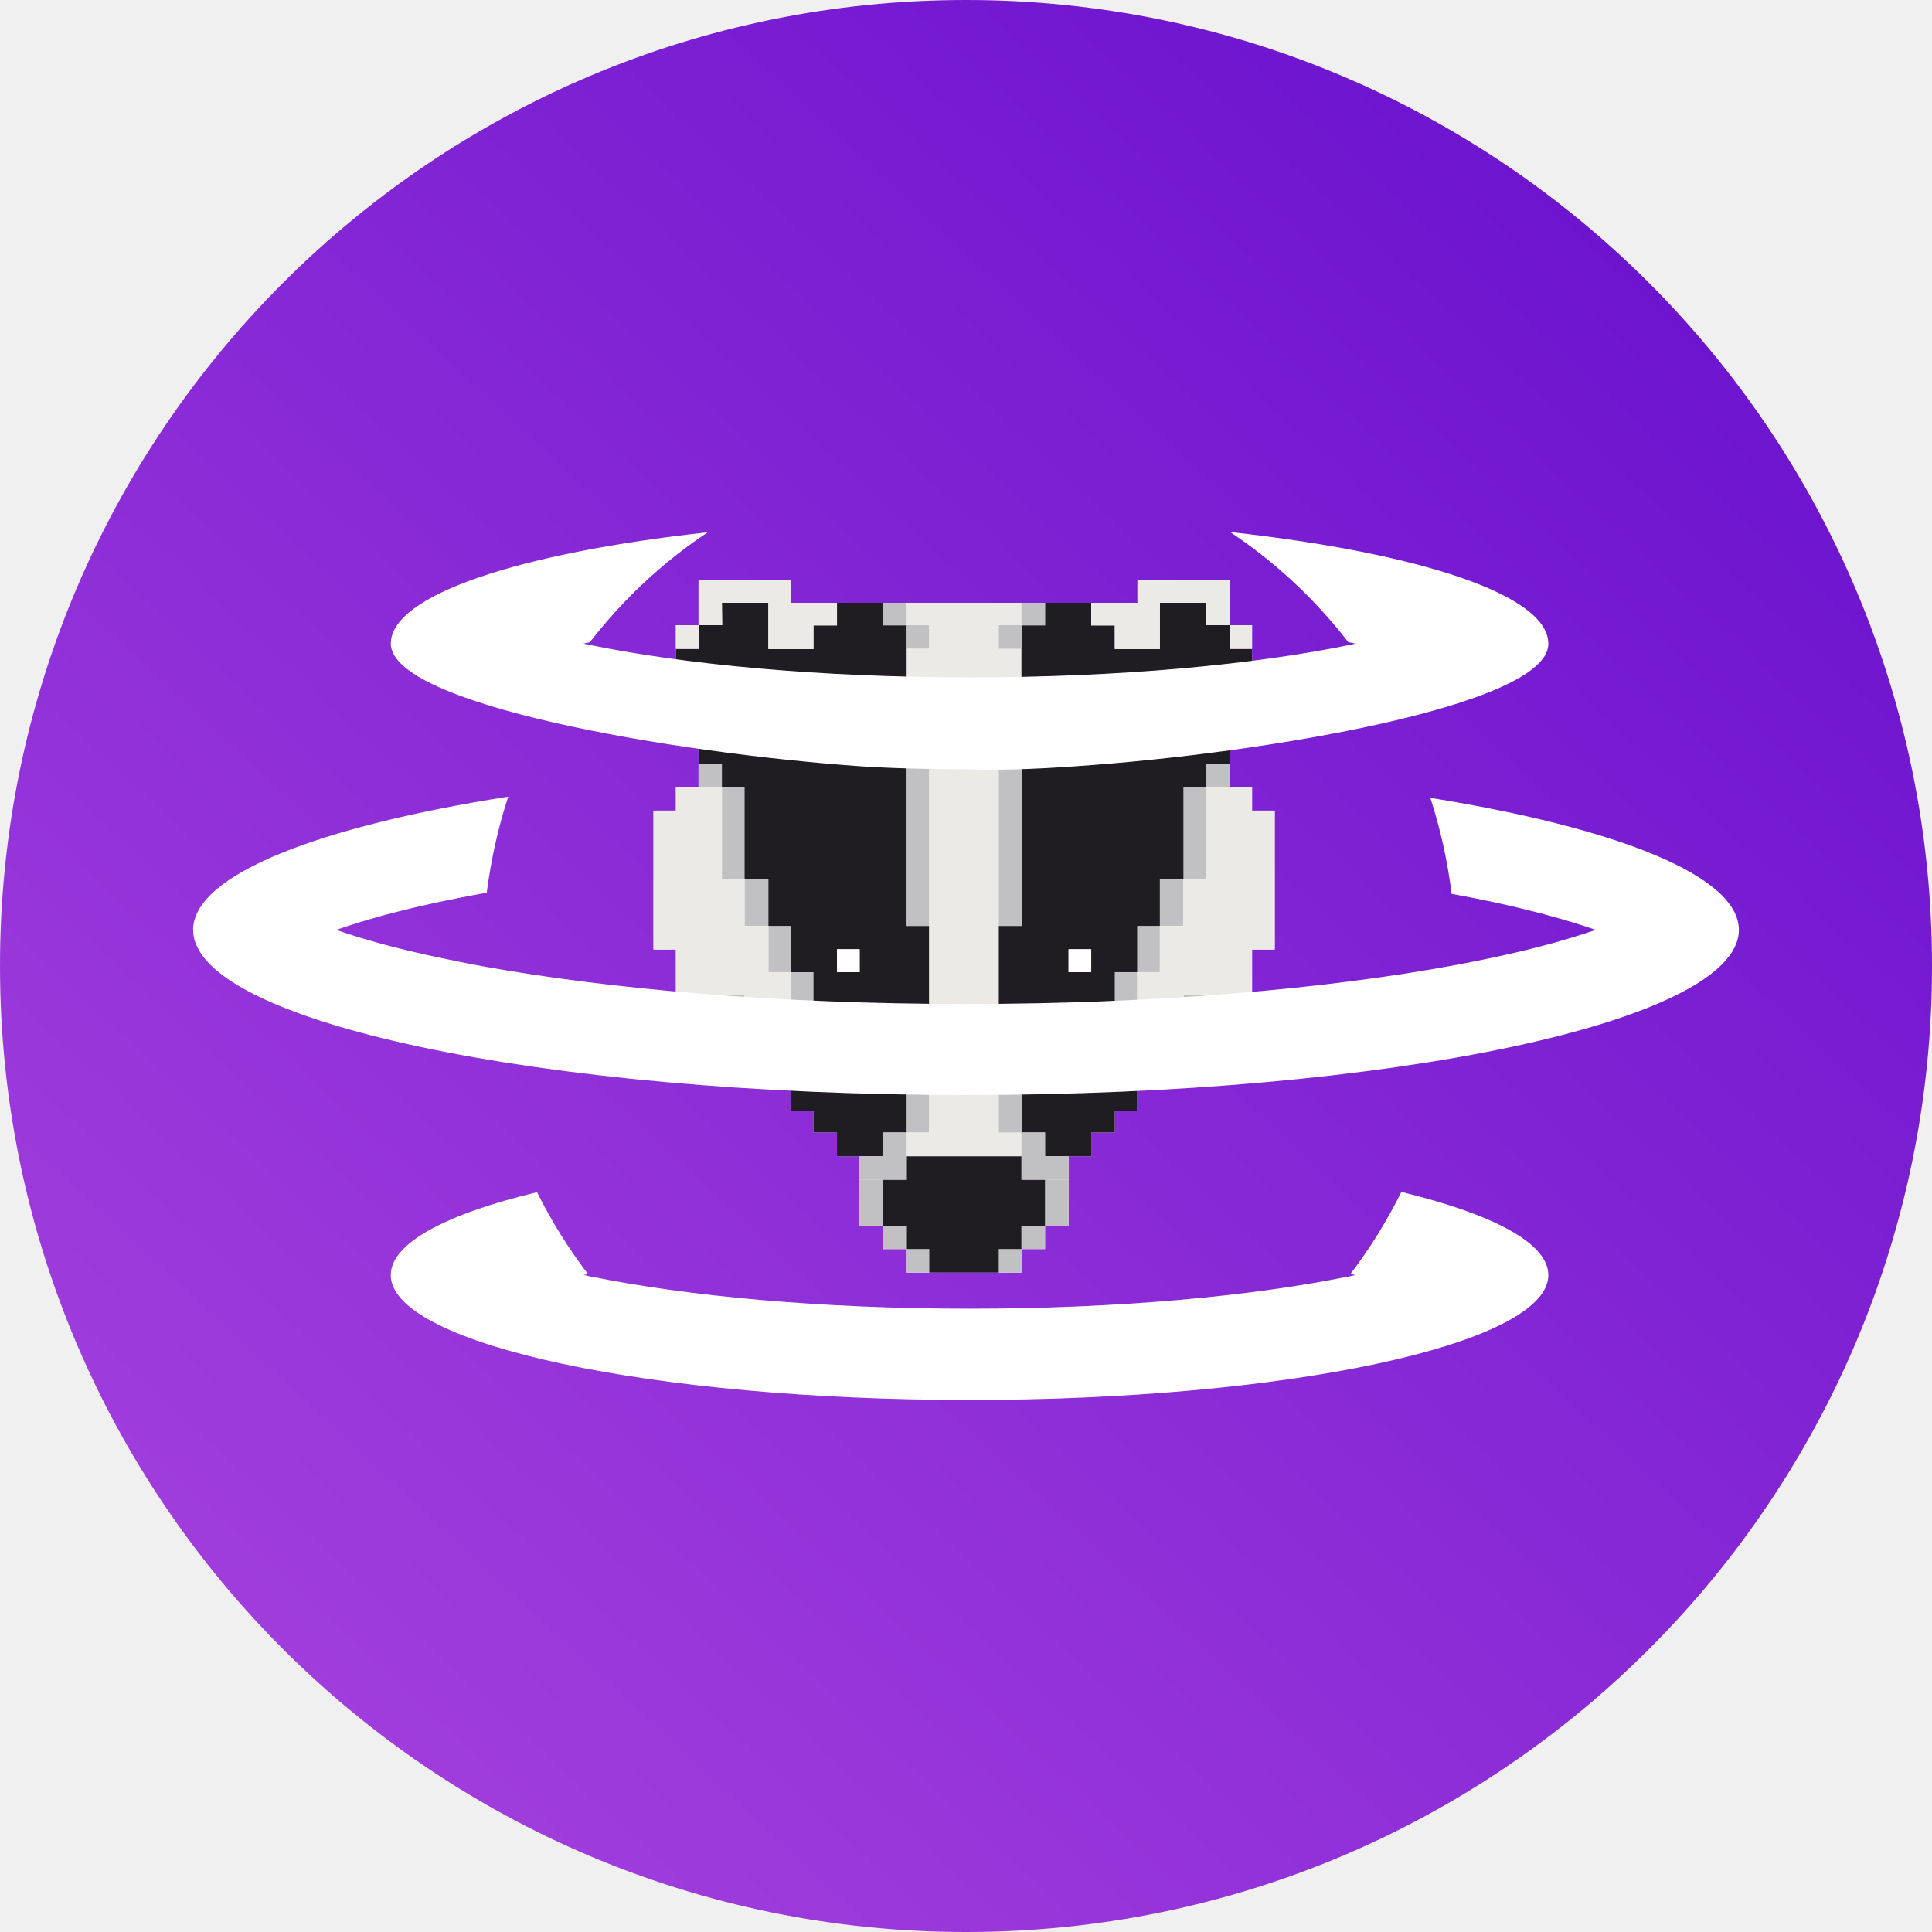
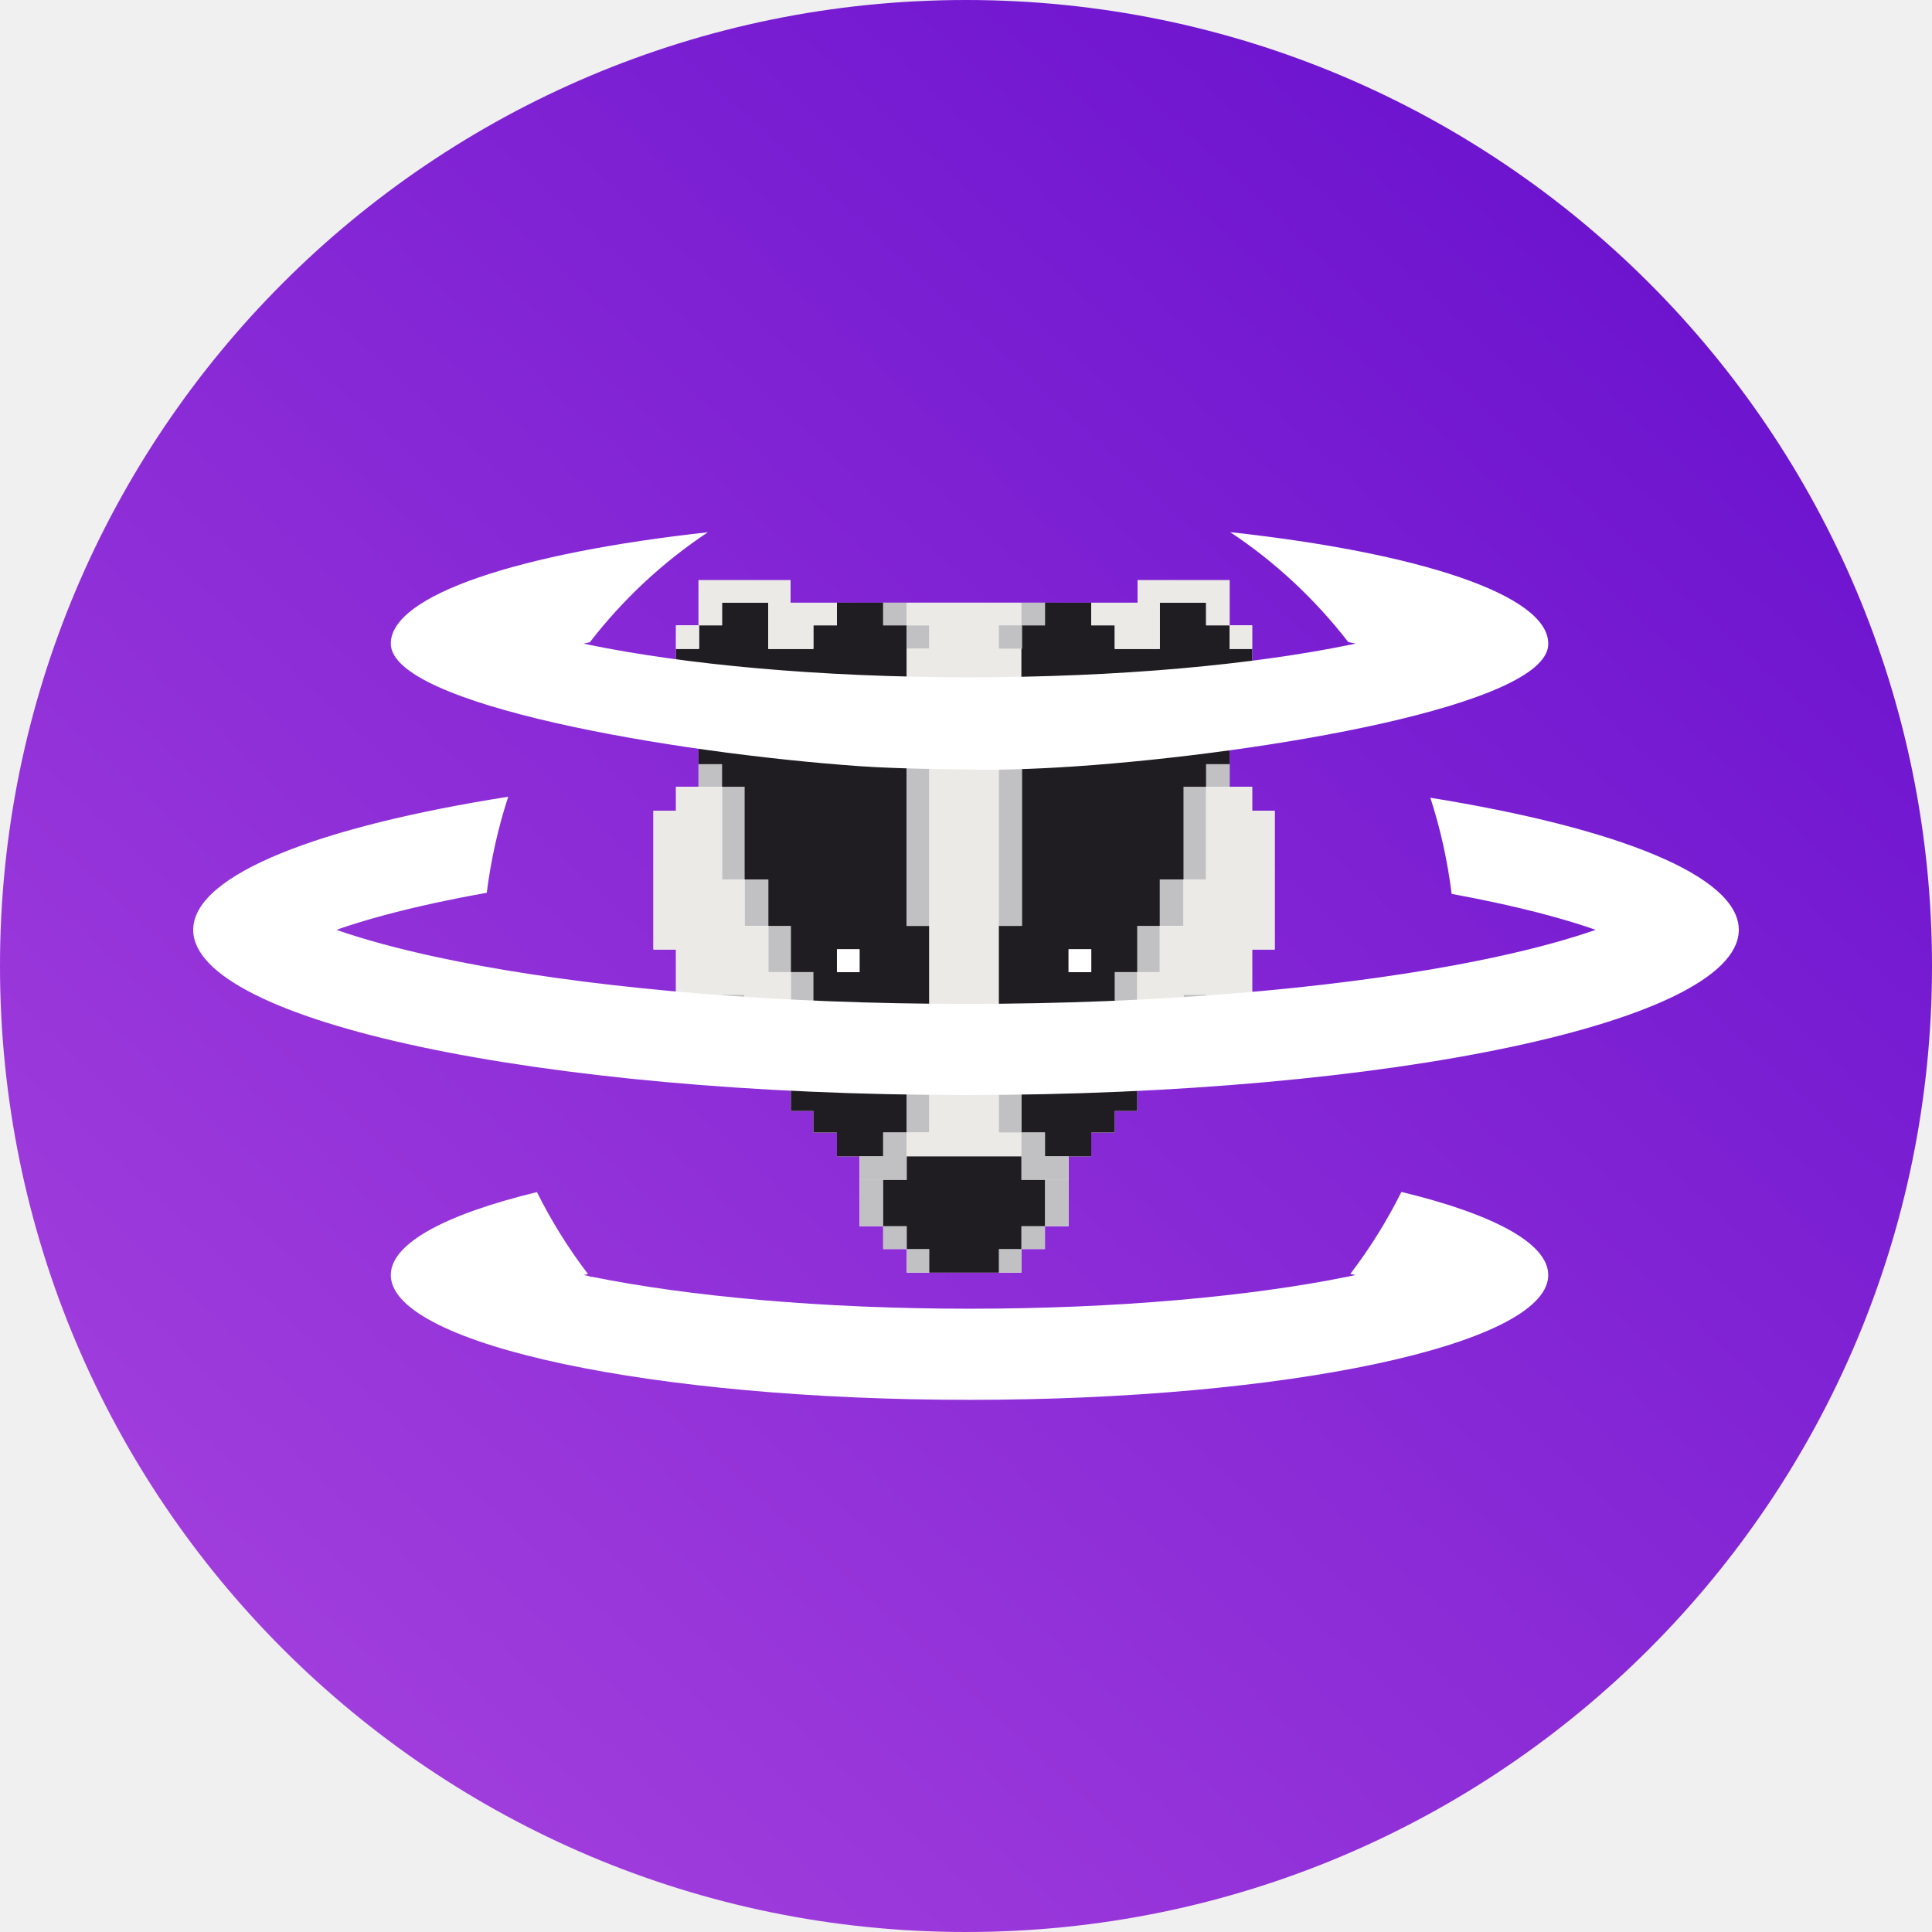
- <svg xmlns="http://www.w3.org/2000/svg" width="32px" height="32px" viewBox="0 0 32 32" version="1.1">
+ <svg xmlns="http://www.w3.org/2000/svg" width="36" height="36" viewBox="0 0 36 36" fill="none">
+   <circle cx="18" cy="18" r="18" fill="url(#paint0_linear_202_203)" />
+   <g clip-path="url(#clip0_202_203)">
+     <path d="M23.332 15.106V14.661H22.912V14.239V14.223V13.994V12.957H23.332V12.092H22.913V12.091H23.332V11.652H22.912V10.811H22.474H21.197V11.082V11.231H20.333H19.912H19.471H19.032H17.964H16.896H16.457H16.016H15.595H14.731V11.082V10.811H13.454H13.016V11.652H12.596V12.091H13.015V12.092H12.596V12.957H13.016V13.994V14.223V14.239V14.661H12.596V15.106H12.176V17.693H12.596V18.535H13.015V18.957H13.32H13.454V19.401H13.454H13.874V19.84H14.316V20.262H14.317H14.737V20.559V20.701H15.156V21.104H15.595V21.548H16.015V21.987V22.849H16.457V23.274H16.896V23.714H17.315H17.964H18.613H19.032V23.274H19.471V22.849H19.913V21.987V21.548H20.333V21.104H20.772V20.701H21.191V20.559V20.262H21.611H21.611V19.84H22.055V19.401H22.474H22.474V18.957H22.608H22.913V18.535H23.332V17.693H23.752V15.106H23.332Z" fill="white" />
+     <path d="M16.911 19.4H16.896V21.103H16.911V19.4Z" fill="#EBEAE6" />
+     <path d="M16.896 11.652H16.457V11.667H16.896V11.652Z" fill="#EBEAE6" />
+     <path d="M13.454 16.387H13.874V14.66H13.454V14.239H13.016V14.661H13.454V16.387Z" fill="#C1C1C3" />
+     <path d="M14.316 16.387H13.874V17.253H14.316V16.387Z" fill="#C1C1C3" />
+     <path d="M15.156 19.84V20.261H15.595V19.4H15.156V18.113H14.737V17.253H14.317V18.114H14.736V19.401H14.316V19.84V20.261H14.317V19.84H15.156Z" fill="#C1C1C3" />
+     <path d="M14.316 18.956H13.873V18.535H13.454V18.956H13.873V19.4H14.316V18.956Z" fill="#C1C1C3" />
+     <path d="M16.896 12.958V12.088H16.896V11.652H16.457V11.652V11.23H16.016H15.595V11.652H15.156V12.092H14.316V11.23H13.454L13.454 11.652H13.454V11.652H13.016V12.091H13.015V12.092H12.596V12.957H13.016V13.994V14.223V14.239H13.454V14.66H13.874V16.387H14.317V17.253V17.253H14.737V18.113H15.156V19.4H15.595V20.261H15.156V19.84H14.317V20.261H14.737V20.559V20.701H15.156V21.103H15.595V21.548H16.014H16.457V21.103H16.858H16.896V19.4H16.896H17.316V17.253H16.896V17.252H16.896V13.8H16.896H17.316H17.316V12.96V12.958H16.896ZM16.016 18.114H15.763H15.595V17.689H15.763H16.016V18.114Z" fill="#1F1C22" />
+     <path d="M14.316 19.4H13.873V19.84H14.316V19.4Z" fill="#1F1C22" />
+     <path d="M13.016 11.652V11.652H12.596V12.091H13.015V11.652H13.016Z" fill="#EBEAE6" />
+     <path d="M13.03 11.652H13.015V12.091H13.03V11.652Z" fill="#EBEAE6" />
+     <path d="M13.454 11.231H14.316V12.092H15.156V11.652H15.595V11.231H14.731V11.082V10.811H13.454H13.016V11.652H13.454V11.231Z" fill="#EBEAE6" />
+     <path d="M13.454 11.652L13.454 11.23V11.652H13.454Z" fill="#EBEAE6" />
+     <path d="M13.468 18.956H13.454V19.4H13.468V18.956Z" fill="#1F1C22" />
+     <path d="M13.873 18.956H13.454V19.4H13.873V18.956Z" fill="#1F1C22" />
+     <path d="M14.317 18.114V17.253V17.253H13.874V16.387H13.454V14.661H13.016H12.596V15.106H12.176V17.693H12.596V18.535H13.015V18.957H13.32H13.454H13.454V18.535H13.874V18.956H14.316V19.401H14.736V18.114H14.317Z" fill="#EBEAE6" />
+     <path d="M16.896 21.103H16.858H16.457V21.548H16.015V21.987H16.458H16.896V21.548V21.103V21.103H16.896Z" fill="#C1C1C3" />
+     <path d="M16.896 21.103H17.316V19.4H16.896V21.103V21.103Z" fill="#C1C1C3" />
+     <path d="M17.316 13.799H16.896V17.252H17.316V13.799Z" fill="#C1C1C3" />
+     <path d="M16.911 13.799H16.896V17.252H16.911V13.799Z" fill="#C1C1C3" />
+     <path d="M17.736 12.96H17.316V13.8H17.736V12.96Z" fill="#C1C1C3" />
+     <path d="M17.316 11.652H16.896V11.652H16.896V12.088H17.316V11.652Z" fill="#C1C1C3" />
+     <path d="M16.911 11.652H16.896V12.088H16.911V11.652Z" fill="#C1C1C3" />
+     <path d="M16.896 11.23H16.457V11.652H16.896V11.23Z" fill="#C1C1C3" />
+     <path d="M16.458 21.987H16.015V22.848H16.458V21.987Z" fill="#C1C1C3" />
+     <path d="M16.896 22.848H16.457V23.274H16.896V22.848Z" fill="#C1C1C3" />
+     <path d="M17.315 23.274H16.896V23.713H17.315V23.274Z" fill="#C1C1C3" />
+     <path d="M15.763 17.689H15.595V18.114H15.763H16.016V17.689H15.763Z" fill="white" />
+     <path d="M19.471 11.652H19.032V11.667H19.471V11.652Z" fill="#EBEAE6" />
+     <path d="M19.032 11.652V11.23H17.964H16.896V11.652H17.316V12.088H16.896V12.958H17.316V12.96H17.736V13.8H17.316H17.316V17.252H16.896V17.253H17.316V19.4V21.103H16.896V21.548H17.964H19.032V21.103H18.612V19.4V17.253H19.032V17.252H18.613V13.8H18.612H18.192V12.96H18.612V12.958H19.032V12.088H18.613V11.652H19.032Z" fill="#EBEAE6" />
+     <path d="M19.046 19.4H19.032V21.103H19.046V19.4Z" fill="#EBEAE6" />
+     <path d="M21.192 19.401V18.114H21.611V17.253H21.191V18.113H20.772V19.4H20.334V20.261H20.772V19.84H21.611V20.261H21.612V19.84V19.401H21.192Z" fill="#C1C1C3" />
+     <path d="M22.474 18.956V18.535H22.054V18.956H21.611V19.4H22.054V18.956H22.474Z" fill="#C1C1C3" />
+     <path d="M22.474 14.66H22.054V16.387H22.474V14.661H22.912V14.239H22.474V14.66Z" fill="#C1C1C3" />
+     <path d="M22.054 16.387H21.611V17.253H22.054V16.387Z" fill="#C1C1C3" />
+     <path d="M22.913 12.092V12.091H22.912V11.652H22.474V11.652H22.474L22.474 11.23H21.612V12.092H20.772V11.652H20.333V11.23H19.912H19.471V11.652V11.652H19.032V12.088H19.032V12.958H18.612V12.96V13.8H18.613H19.032H19.032V17.252H19.032V17.253H18.612V19.4H19.032H19.032V21.103H19.07H19.471V21.548H19.914H20.334V21.103H20.772V20.701H21.191V20.559V20.261H21.611V19.84H20.772V20.261H20.334V19.4H20.772V18.113H21.191V17.253H21.611V17.253V16.387H22.054V14.66H22.474V14.239H22.912V14.223V13.994V12.957H23.332V12.092H22.913ZM20.334 18.114H20.165H19.912V17.689H20.165H20.334V18.114Z" fill="#1F1C22" />
+     <path d="M22.054 19.4H21.611V19.84H22.054V19.4Z" fill="#1F1C22" />
+     <path d="M22.913 11.652V12.091H23.332V11.652H22.912V11.652H22.913Z" fill="#EBEAE6" />
+     <path d="M22.926 11.652H22.912V12.091H22.926V11.652Z" fill="#EBEAE6" />
+     <path d="M20.772 11.652V12.092H21.611V11.231H22.474V11.652H22.912V10.811H22.474H21.197V11.082V11.231H20.333V11.652H20.772Z" fill="#EBEAE6" />
+     <path d="M22.474 11.652H22.474V11.23L22.474 11.652Z" fill="#EBEAE6" />
+     <path d="M22.488 18.956H22.474V19.4H22.488V18.956Z" fill="#1F1C22" />
+     <path d="M22.474 18.956H22.054V19.4H22.474V18.956Z" fill="#1F1C22" />
+     <path d="M23.332 15.106V14.661H22.912H22.474V16.387H22.054V17.253H21.611V17.253V18.114H21.191V19.401H21.611V18.956H22.054V18.535H22.474V18.957H22.474H22.608H22.913V18.535H23.332V17.693H23.752V15.106H23.332Z" fill="#EBEAE6" />
+     <path d="M19.471 21.548V21.103H19.07H19.032H19.032V21.103V21.548V21.987H19.47H19.913V21.548H19.471Z" fill="#C1C1C3" />
+     <path d="M19.032 19.4H18.612V21.103H19.032V21.103V19.4Z" fill="#C1C1C3" />
+     <path d="M19.032 13.799H18.612V17.252H19.032V13.799Z" fill="#C1C1C3" />
+     <path d="M19.046 13.799H19.032V17.252H19.046V13.799Z" fill="#C1C1C3" />
+     <path d="M18.612 12.96H18.192V13.8H18.612V12.96Z" fill="#C1C1C3" />
+     <path d="M19.032 11.652V11.652H18.612V12.088H19.032V11.652H19.032Z" fill="#C1C1C3" />
+     <path d="M19.046 11.652H19.032V12.088H19.046V11.652Z" fill="#C1C1C3" />
+     <path d="M19.471 11.23H19.032V11.652H19.471V11.23Z" fill="#C1C1C3" />
+     <path d="M19.914 21.987H19.471V22.848H19.914V21.987Z" fill="#C1C1C3" />
+     <path d="M19.47 22.848H19.032V23.274H19.47V22.848Z" fill="#C1C1C3" />
+     <path d="M19.032 23.274H18.613V23.713H19.032V23.274Z" fill="#C1C1C3" />
+     <path d="M19.032 21.987V21.548H17.964H16.896V21.987H16.457V22.848H16.896V23.274H17.315V23.714H17.964H18.613V23.274H19.032V22.848H19.471V21.987H19.032Z" fill="#1F1C22" />
+     <path d="M20.165 17.689H19.912V18.114H20.165H20.334V17.689H20.165Z" fill="white" />
+   </g>
+   <path d="M27.825 16.81C27.577 16.757 27.318 16.706 27.049 16.656C26.973 16.039 26.839 15.44 26.653 14.865C30.143 15.427 32.4 16.32 32.4 17.326C32.4 17.337 32.4 17.348 32.399 17.36C32.316 19.044 25.901 20.404 18 20.404C10.047 20.404 3.6 19.026 3.6 17.326C3.6 17.316 3.6 17.305 3.601 17.295C3.647 16.29 5.946 15.4 9.47 14.846C9.283 15.419 9.148 16.018 9.07 16.635C8.758 16.691 8.46 16.749 8.175 16.81C7.802 16.89 7.461 16.972 7.151 17.056V17.056C6.82 17.145 6.526 17.236 6.268 17.326C6.768 17.501 7.404 17.677 8.175 17.842C8.436 17.898 8.709 17.951 8.993 18.003V18.003C11.376 18.436 14.521 18.706 18 18.706C21.537 18.706 24.727 18.427 27.124 17.982V17.982C27.366 17.937 27.6 17.89 27.825 17.842C28.597 17.677 29.233 17.501 29.733 17.326C29.233 17.151 28.597 16.975 27.825 16.81Z" fill="white" />
+   <path d="M28.849 12.017C28.849 12.009 28.849 12.001 28.849 11.992C28.849 11.085 26.439 10.299 22.923 9.916C23.76 10.47 24.503 11.164 25.123 11.964C25.169 11.974 25.214 11.983 25.259 11.992C25.226 11.999 25.194 12.006 25.161 12.013L25.161 12.013C23.37 12.382 20.87 12.62 18.066 12.62C15.255 12.62 12.75 12.38 10.958 12.011L10.958 12.01C10.929 12.004 10.901 11.998 10.873 11.992C10.912 11.984 10.951 11.976 10.99 11.968C11.61 11.166 12.353 10.473 13.19 9.918C9.684 10.302 7.282 11.086 7.282 11.992V11.993L7.282 11.993C7.282 13.127 12.503 14.028 16.022 14.277C16.809 14.333 18.042 14.337 18.042 14.337C18.477 14.355 19.27 14.333 20.054 14.279C23.592 14.035 28.797 13.144 28.849 12.017Z" fill="white" />
+   <path d="M7.282 23.758C7.282 23.165 8.311 22.624 10.005 22.213C10.275 22.755 10.595 23.267 10.957 23.741C10.929 23.746 10.901 23.752 10.873 23.758C10.911 23.766 10.95 23.774 10.989 23.782C10.992 23.786 10.994 23.789 10.997 23.792H11.035C12.822 24.153 15.295 24.386 18.066 24.386C20.837 24.386 23.31 24.153 25.096 23.792H25.119C25.121 23.79 25.123 23.788 25.124 23.786C25.169 23.777 25.214 23.768 25.259 23.758C25.227 23.751 25.194 23.745 25.161 23.738C25.523 23.264 25.843 22.752 26.113 22.21C27.815 22.621 28.849 23.164 28.849 23.758C28.849 23.77 28.849 23.781 28.848 23.792C28.765 25.061 23.969 26.084 18.066 26.084C12.162 26.084 7.367 25.061 7.283 23.792C7.283 23.781 7.282 23.77 7.282 23.758Z" fill="white" />
  <defs>
-     <linearGradient id="linear0" gradientUnits="userSpaceOnUse" x1="416.5" y1="60" x2="63" y2="440.5" gradientTransform="matrix(0.064,0,0,0.064,0,0)">
-       <stop offset="0" style="stop-color:rgb(42.745%,7.843%,81.176%);stop-opacity:1;" />
-       <stop offset="1" style="stop-color:rgb(63.529%,24.314%,86.667%);stop-opacity:1;" />
+     <linearGradient id="paint0_linear_202_203" x1="29.988" y1="4.32" x2="4.536" y2="31.716" gradientUnits="userSpaceOnUse">
+       <stop stop-color="#6D14CF" />
+       <stop offset="1" stop-color="#A23EDD" />
    </linearGradient>
-     <clipPath id="clip1">
-       <path d="M 10.816 9.602 L 21.121 9.602 L 21.121 21.09 L 10.816 21.09 Z M 10.816 9.602 " />
-     </clipPath>
-     <clipPath id="clip2">
-       <path d="M 11 9.602 L 16 9.602 L 16 20 L 11 20 Z M 11 9.602 " />
-     </clipPath>
-     <clipPath id="clip3">
-       <path d="M 11 9.602 L 14 9.602 L 14 11 L 11 11 Z M 11 9.602 " />
-     </clipPath>
-     <clipPath id="clip4">
-       <path d="M 11 9.602 L 12 9.602 L 12 11 L 11 11 Z M 11 9.602 " />
-     </clipPath>
-     <clipPath id="clip5">
-       <path d="M 10.816 13 L 14 13 L 14 18 L 10.816 18 Z M 10.816 13 " />
-     </clipPath>
-     <clipPath id="clip6">
-       <path d="M 14 9.602 L 16 9.602 L 16 11 L 14 11 Z M 14 9.602 " />
-     </clipPath>
-     <clipPath id="clip7">
-       <path d="M 15 20 L 16 20 L 16 21.09 L 15 21.09 Z M 15 20 " />
-     </clipPath>
-     <clipPath id="clip8">
-       <path d="M 15 9.602 L 17 9.602 L 17 20 L 15 20 Z M 15 9.602 " />
-     </clipPath>
-     <clipPath id="clip9">
-       <path d="M 16 9.602 L 21 9.602 L 21 20 L 16 20 Z M 16 9.602 " />
-     </clipPath>
-     <clipPath id="clip10">
-       <path d="M 18 9.602 L 21 9.602 L 21 11 L 18 11 Z M 18 9.602 " />
-     </clipPath>
-     <clipPath id="clip11">
-       <path d="M 18 13 L 21.121 13 L 21.121 18 L 18 18 Z M 18 13 " />
-     </clipPath>
-     <clipPath id="clip12">
-       <path d="M 16 9.602 L 18 9.602 L 18 11 L 16 11 Z M 16 9.602 " />
-     </clipPath>
-     <clipPath id="clip13">
-       <path d="M 16 20 L 17 20 L 17 21.09 L 16 21.09 Z M 16 20 " />
-     </clipPath>
-     <clipPath id="clip14">
-       <path d="M 14 19 L 18 19 L 18 21.09 L 14 21.09 Z M 14 19 " />
+     <clipPath id="clip0_202_203">
+       <rect width="11.592" height="12.924" fill="white" transform="translate(12.168 10.7998)" />
    </clipPath>
  </defs>
-   <g id="surface1">
-     <path style=" stroke:none;fill-rule:nonzero;fill:url(#linear0);" d="M 32 16 C 32 24.836 24.836 32 16 32 C 7.164 32 0 24.836 0 16 C 0 7.164 7.164 0 16 0 C 24.836 0 32 7.164 32 16 Z M 32 16 " />
-     <g clip-path="url(#clip1)" clip-rule="nonzero">
-       <path style=" stroke:none;fill-rule:nonzero;fill:rgb(100%,100%,100%);fill-opacity:1;" d="M 20.738 13.426 L 20.738 13.031 L 20.367 13.031 L 20.367 11.52 L 20.738 11.52 L 20.738 10.75 L 20.367 10.75 L 20.367 10.746 L 20.738 10.746 L 20.738 10.355 L 20.367 10.355 L 20.367 9.609 L 18.84 9.609 L 18.84 9.984 L 13.094 9.984 L 13.094 9.609 L 11.57 9.609 L 11.57 10.355 L 11.195 10.355 L 11.195 10.746 L 11.57 10.746 L 11.57 10.75 L 11.195 10.75 L 11.195 11.52 L 11.57 11.52 L 11.57 13.031 L 11.195 13.031 L 11.195 13.426 L 10.824 13.426 L 10.824 15.727 L 11.195 15.727 L 11.195 16.477 L 11.57 16.477 L 11.57 16.852 L 11.957 16.852 L 11.957 17.246 L 12.332 17.246 L 12.332 17.637 L 12.727 17.637 L 12.727 18.012 L 13.098 18.012 L 13.098 18.402 L 13.473 18.402 L 13.473 18.758 L 13.863 18.758 L 13.863 19.152 L 14.234 19.152 L 14.234 20.309 L 14.629 20.309 L 14.629 20.688 L 15.02 20.688 L 15.02 21.078 L 16.918 21.078 L 16.918 20.688 L 17.309 20.688 L 17.309 20.309 L 17.699 20.309 L 17.699 19.152 L 18.074 19.152 L 18.074 18.758 L 18.465 18.758 L 18.465 18.402 L 18.836 18.402 L 18.836 18.012 L 19.211 18.012 L 19.211 17.637 L 19.605 17.637 L 19.605 17.246 L 19.977 17.246 L 19.977 16.852 L 20.367 16.852 L 20.367 16.477 L 20.738 16.477 L 20.738 15.727 L 21.113 15.727 L 21.113 13.426 Z M 20.738 13.426 " />
-     </g>
-     <path style=" stroke:none;fill-rule:nonzero;fill:rgb(92.157%,91.765%,90.196%);fill-opacity:1;" d="M 15.031 17.246 L 15.02 17.246 L 15.02 18.758 L 15.031 18.758 Z M 15.031 17.246 " />
-     <path style=" stroke:none;fill-rule:nonzero;fill:rgb(92.157%,91.765%,90.196%);fill-opacity:1;" d="M 15.02 10.355 L 14.629 10.355 L 14.629 10.371 L 15.02 10.371 Z M 15.02 10.355 " />
-     <path style=" stroke:none;fill-rule:nonzero;fill:rgb(75.686%,75.686%,76.471%);fill-opacity:1;" d="M 11.957 14.566 L 12.332 14.566 L 12.332 13.031 L 11.957 13.031 L 11.957 12.656 L 11.57 12.656 L 11.57 13.031 L 11.957 13.031 Z M 11.957 14.566 " />
-     <path style=" stroke:none;fill-rule:nonzero;fill:rgb(75.686%,75.686%,76.471%);fill-opacity:1;" d="M 12.727 14.566 L 12.332 14.566 L 12.332 15.336 L 12.727 15.336 Z M 12.727 14.566 " />
-     <path style=" stroke:none;fill-rule:nonzero;fill:rgb(75.686%,75.686%,76.471%);fill-opacity:1;" d="M 13.473 17.637 L 13.473 18.012 L 13.863 18.012 L 13.863 17.246 L 13.473 17.246 L 13.473 16.102 L 13.098 16.102 L 13.098 15.336 L 12.727 15.336 L 12.727 16.102 L 13.098 16.102 L 13.098 17.246 L 12.727 17.246 L 12.727 18.012 L 12.727 17.637 Z M 13.473 17.637 " />
-     <path style=" stroke:none;fill-rule:nonzero;fill:rgb(75.686%,75.686%,76.471%);fill-opacity:1;" d="M 12.727 16.852 L 12.332 16.852 L 12.332 16.477 L 11.961 16.477 L 11.961 16.852 L 12.332 16.852 L 12.332 17.246 L 12.727 17.246 Z M 12.727 16.852 " />
-     <g clip-path="url(#clip2)" clip-rule="nonzero">
-       <path style=" stroke:none;fill-rule:nonzero;fill:rgb(12.157%,10.98%,13.333%);fill-opacity:1;" d="M 15.02 11.52 L 15.02 10.359 L 14.629 10.359 L 14.629 9.984 L 13.863 9.984 L 13.863 10.359 L 13.473 10.359 L 13.473 10.75 L 12.727 10.75 L 12.727 9.984 L 11.957 9.984 L 11.961 10.355 L 11.57 10.355 L 11.57 10.75 L 11.195 10.75 L 11.195 11.52 L 11.57 11.52 L 11.57 12.656 L 11.957 12.656 L 11.957 13.031 L 12.332 13.031 L 12.332 14.566 L 12.727 14.566 L 12.727 15.336 L 13.098 15.336 L 13.098 16.102 L 13.473 16.102 L 13.473 17.246 L 13.863 17.246 L 13.863 18.012 L 13.473 18.012 L 13.473 17.637 L 12.727 17.637 L 12.727 18.012 L 13.098 18.012 L 13.098 18.402 L 13.473 18.402 L 13.473 18.758 L 13.863 18.758 L 13.863 19.152 L 14.629 19.152 L 14.629 18.758 L 15.02 18.758 L 15.02 17.246 L 15.391 17.246 L 15.391 15.336 L 15.02 15.336 L 15.02 12.266 L 15.391 12.266 L 15.391 11.52 Z M 14.238 16.102 L 13.863 16.102 L 13.863 15.723 L 14.238 15.723 Z M 14.238 16.102 " />
-     </g>
-     <path style=" stroke:none;fill-rule:nonzero;fill:rgb(12.157%,10.98%,13.333%);fill-opacity:1;" d="M 12.727 17.246 L 12.332 17.246 L 12.332 17.637 L 12.727 17.637 Z M 12.727 17.246 " />
-     <path style=" stroke:none;fill-rule:nonzero;fill:rgb(92.157%,91.765%,90.196%);fill-opacity:1;" d="M 11.57 10.355 L 11.195 10.355 L 11.195 10.746 L 11.57 10.746 Z M 11.57 10.355 " />
-     <path style=" stroke:none;fill-rule:nonzero;fill:rgb(92.157%,91.765%,90.196%);fill-opacity:1;" d="M 11.582 10.355 L 11.57 10.355 L 11.57 10.746 L 11.582 10.746 Z M 11.582 10.355 " />
-     <g clip-path="url(#clip3)" clip-rule="nonzero">
-       <path style=" stroke:none;fill-rule:nonzero;fill:rgb(92.157%,91.765%,90.196%);fill-opacity:1;" d="M 11.957 9.984 L 12.727 9.984 L 12.727 10.75 L 13.473 10.75 L 13.473 10.359 L 13.863 10.359 L 13.863 9.984 L 13.094 9.984 L 13.094 9.609 L 11.57 9.609 L 11.57 10.355 L 11.957 10.355 Z M 11.957 9.984 " />
-     </g>
-     <g clip-path="url(#clip4)" clip-rule="nonzero">
-       <path style=" stroke:none;fill-rule:nonzero;fill:rgb(92.157%,91.765%,90.196%);fill-opacity:1;" d="M 11.961 10.355 L 11.957 9.984 L 11.957 10.355 Z M 11.961 10.355 " />
-     </g>
-     <path style=" stroke:none;fill-rule:nonzero;fill:rgb(12.157%,10.98%,13.333%);fill-opacity:1;" d="M 11.973 16.852 L 11.957 16.852 L 11.957 17.246 L 11.973 17.246 Z M 11.973 16.852 " />
-     <path style=" stroke:none;fill-rule:nonzero;fill:rgb(12.157%,10.98%,13.333%);fill-opacity:1;" d="M 12.332 16.852 L 11.961 16.852 L 11.961 17.246 L 12.332 17.246 Z M 12.332 16.852 " />
-     <g clip-path="url(#clip5)" clip-rule="nonzero">
-       <path style=" stroke:none;fill-rule:nonzero;fill:rgb(92.157%,91.765%,90.196%);fill-opacity:1;" d="M 12.727 16.102 L 12.727 15.336 L 12.332 15.336 L 12.332 14.566 L 11.957 14.566 L 11.957 13.031 L 11.195 13.031 L 11.195 13.426 L 10.824 13.426 L 10.824 15.727 L 11.195 15.727 L 11.195 16.477 L 11.57 16.477 L 11.57 16.852 L 11.961 16.852 L 11.961 16.477 L 12.332 16.477 L 12.332 16.852 L 12.727 16.852 L 12.727 17.246 L 13.098 17.246 L 13.098 16.102 Z M 12.727 16.102 " />
-     </g>
-     <path style=" stroke:none;fill-rule:nonzero;fill:rgb(75.686%,75.686%,76.471%);fill-opacity:1;" d="M 15.02 18.758 L 14.629 18.758 L 14.629 19.152 L 14.234 19.152 L 14.234 19.543 L 15.02 19.543 Z M 15.02 18.758 " />
-     <path style=" stroke:none;fill-rule:nonzero;fill:rgb(75.686%,75.686%,76.471%);fill-opacity:1;" d="M 15.02 18.758 L 15.391 18.758 L 15.391 17.246 L 15.02 17.246 Z M 15.02 18.758 " />
-     <path style=" stroke:none;fill-rule:nonzero;fill:rgb(75.686%,75.686%,76.471%);fill-opacity:1;" d="M 15.391 12.266 L 15.02 12.266 L 15.02 15.336 L 15.391 15.336 Z M 15.391 12.266 " />
-     <path style=" stroke:none;fill-rule:nonzero;fill:rgb(75.686%,75.686%,76.471%);fill-opacity:1;" d="M 15.031 12.266 L 15.02 12.266 L 15.02 15.336 L 15.031 15.336 Z M 15.031 12.266 " />
-     <path style=" stroke:none;fill-rule:nonzero;fill:rgb(75.686%,75.686%,76.471%);fill-opacity:1;" d="M 15.766 11.52 L 15.391 11.52 L 15.391 12.266 L 15.766 12.266 Z M 15.766 11.52 " />
-     <path style=" stroke:none;fill-rule:nonzero;fill:rgb(75.686%,75.686%,76.471%);fill-opacity:1;" d="M 15.391 10.355 L 15.02 10.355 L 15.02 10.746 L 15.391 10.746 Z M 15.391 10.355 " />
-     <path style=" stroke:none;fill-rule:nonzero;fill:rgb(75.686%,75.686%,76.471%);fill-opacity:1;" d="M 15.031 10.359 L 15.02 10.359 L 15.02 10.746 L 15.031 10.746 Z M 15.031 10.359 " />
-     <g clip-path="url(#clip6)" clip-rule="nonzero">
-       <path style=" stroke:none;fill-rule:nonzero;fill:rgb(75.686%,75.686%,76.471%);fill-opacity:1;" d="M 15.02 9.984 L 14.629 9.984 L 14.629 10.355 L 15.02 10.355 Z M 15.02 9.984 " />
-     </g>
-     <path style=" stroke:none;fill-rule:nonzero;fill:rgb(75.686%,75.686%,76.471%);fill-opacity:1;" d="M 14.629 19.543 L 14.234 19.543 L 14.234 20.309 L 14.629 20.309 Z M 14.629 19.543 " />
-     <path style=" stroke:none;fill-rule:nonzero;fill:rgb(75.686%,75.686%,76.471%);fill-opacity:1;" d="M 15.02 20.309 L 14.629 20.309 L 14.629 20.688 L 15.02 20.688 Z M 15.02 20.309 " />
-     <g clip-path="url(#clip7)" clip-rule="nonzero">
-       <path style=" stroke:none;fill-rule:nonzero;fill:rgb(75.686%,75.686%,76.471%);fill-opacity:1;" d="M 15.391 20.688 L 15.02 20.688 L 15.02 21.078 L 15.391 21.078 Z M 15.391 20.688 " />
-     </g>
-     <path style=" stroke:none;fill-rule:nonzero;fill:rgb(100%,100%,100%);fill-opacity:1;" d="M 14.012 15.723 L 13.863 15.723 L 13.863 16.102 L 14.238 16.102 L 14.238 15.723 Z M 14.012 15.723 " />
-     <path style=" stroke:none;fill-rule:nonzero;fill:rgb(92.157%,91.765%,90.196%);fill-opacity:1;" d="M 17.309 10.355 L 16.918 10.355 L 16.918 10.371 L 17.309 10.371 Z M 17.309 10.355 " />
-     <g clip-path="url(#clip8)" clip-rule="nonzero">
-       <path style=" stroke:none;fill-rule:nonzero;fill:rgb(92.157%,91.765%,90.196%);fill-opacity:1;" d="M 16.918 10.355 L 16.918 9.984 L 15.02 9.984 L 15.02 10.355 L 15.391 10.355 L 15.391 10.746 L 15.02 10.746 L 15.02 11.52 L 15.766 11.52 L 15.766 12.266 L 15.391 12.266 L 15.391 15.336 L 15.02 15.336 L 15.391 15.336 L 15.391 18.758 L 15.02 18.758 L 15.02 19.152 L 16.918 19.152 L 16.918 18.758 L 16.543 18.758 L 16.543 15.336 L 16.918 15.336 L 16.543 15.336 L 16.543 12.266 L 16.172 12.266 L 16.172 11.52 L 16.918 11.52 L 16.918 10.746 L 16.543 10.746 L 16.543 10.355 Z M 16.918 10.355 " />
-     </g>
-     <path style=" stroke:none;fill-rule:nonzero;fill:rgb(92.157%,91.765%,90.196%);fill-opacity:1;" d="M 16.93 17.246 L 16.918 17.246 L 16.918 18.758 L 16.93 18.758 Z M 16.93 17.246 " />
-     <path style=" stroke:none;fill-rule:nonzero;fill:rgb(75.686%,75.686%,76.471%);fill-opacity:1;" d="M 18.836 17.246 L 18.836 16.102 L 19.211 16.102 L 19.211 15.336 L 18.836 15.336 L 18.836 16.102 L 18.465 16.102 L 18.465 17.246 L 18.074 17.246 L 18.074 18.012 L 18.465 18.012 L 18.465 17.637 L 19.211 17.637 L 19.211 18.012 L 19.211 17.246 Z M 18.836 17.246 " />
-     <path style=" stroke:none;fill-rule:nonzero;fill:rgb(75.686%,75.686%,76.471%);fill-opacity:1;" d="M 19.977 16.852 L 19.977 16.477 L 19.605 16.477 L 19.605 16.852 L 19.211 16.852 L 19.211 17.246 L 19.605 17.246 L 19.605 16.852 Z M 19.977 16.852 " />
-     <path style=" stroke:none;fill-rule:nonzero;fill:rgb(75.686%,75.686%,76.471%);fill-opacity:1;" d="M 19.977 13.031 L 19.602 13.031 L 19.602 14.566 L 19.977 14.566 L 19.977 13.031 L 20.367 13.031 L 20.367 12.656 L 19.977 12.656 Z M 19.977 13.031 " />
-     <path style=" stroke:none;fill-rule:nonzero;fill:rgb(75.686%,75.686%,76.471%);fill-opacity:1;" d="M 19.602 14.566 L 19.211 14.566 L 19.211 15.336 L 19.602 15.336 Z M 19.602 14.566 " />
-     <g clip-path="url(#clip9)" clip-rule="nonzero">
-       <path style=" stroke:none;fill-rule:nonzero;fill:rgb(12.157%,10.98%,13.333%);fill-opacity:1;" d="M 20.367 10.75 L 20.367 10.355 L 19.977 10.355 L 19.977 9.984 L 19.211 9.984 L 19.211 10.75 L 18.465 10.75 L 18.465 10.359 L 18.074 10.359 L 18.074 9.984 L 17.309 9.984 L 17.309 10.359 L 16.918 10.359 L 16.918 11.52 L 16.543 11.52 L 16.543 12.266 L 16.918 12.266 L 16.918 15.336 L 16.543 15.336 L 16.543 17.246 L 16.918 17.246 L 16.918 18.758 L 17.309 18.758 L 17.309 19.152 L 18.074 19.152 L 18.074 18.758 L 18.465 18.758 L 18.465 18.402 L 18.836 18.402 L 18.836 18.012 L 19.211 18.012 L 19.211 17.637 L 18.465 17.637 L 18.465 18.012 L 18.074 18.012 L 18.074 17.246 L 18.465 17.246 L 18.465 16.102 L 18.836 16.102 L 18.836 15.336 L 19.211 15.336 L 19.211 14.566 L 19.602 14.566 L 19.602 13.031 L 19.977 13.031 L 19.977 12.656 L 20.367 12.656 L 20.367 11.52 L 20.738 11.52 L 20.738 10.75 Z M 18.074 16.102 L 17.699 16.102 L 17.699 15.723 L 18.074 15.723 Z M 18.074 16.102 " />
-     </g>
-     <path style=" stroke:none;fill-rule:nonzero;fill:rgb(12.157%,10.98%,13.333%);fill-opacity:1;" d="M 19.605 17.246 L 19.211 17.246 L 19.211 17.637 L 19.605 17.637 Z M 19.605 17.246 " />
-     <path style=" stroke:none;fill-rule:nonzero;fill:rgb(92.157%,91.765%,90.196%);fill-opacity:1;" d="M 20.367 10.355 L 20.367 10.746 L 20.738 10.746 L 20.738 10.355 Z M 20.367 10.355 " />
-     <path style=" stroke:none;fill-rule:nonzero;fill:rgb(92.157%,91.765%,90.196%);fill-opacity:1;" d="M 20.379 10.355 L 20.367 10.355 L 20.367 10.746 L 20.379 10.746 Z M 20.379 10.355 " />
-     <g clip-path="url(#clip10)" clip-rule="nonzero">
-       <path style=" stroke:none;fill-rule:nonzero;fill:rgb(92.157%,91.765%,90.196%);fill-opacity:1;" d="M 18.465 10.359 L 18.465 10.75 L 19.211 10.75 L 19.211 9.984 L 19.977 9.984 L 19.977 10.355 L 20.367 10.355 L 20.367 9.609 L 18.84 9.609 L 18.84 9.984 L 18.074 9.984 L 18.074 10.359 Z M 18.465 10.359 " />
-     </g>
-     <path style=" stroke:none;fill-rule:nonzero;fill:rgb(12.157%,10.98%,13.333%);fill-opacity:1;" d="M 19.988 16.852 L 19.977 16.852 L 19.977 17.246 L 19.988 17.246 Z M 19.988 16.852 " />
-     <path style=" stroke:none;fill-rule:nonzero;fill:rgb(12.157%,10.98%,13.333%);fill-opacity:1;" d="M 19.977 16.852 L 19.605 16.852 L 19.605 17.246 L 19.977 17.246 Z M 19.977 16.852 " />
-     <g clip-path="url(#clip11)" clip-rule="nonzero">
-       <path style=" stroke:none;fill-rule:nonzero;fill:rgb(92.157%,91.765%,90.196%);fill-opacity:1;" d="M 20.738 13.426 L 20.738 13.031 L 19.977 13.031 L 19.977 14.566 L 19.602 14.566 L 19.602 15.336 L 19.211 15.336 L 19.211 16.102 L 18.836 16.102 L 18.836 17.246 L 19.211 17.246 L 19.211 16.852 L 19.605 16.852 L 19.605 16.477 L 19.977 16.477 L 19.977 16.852 L 20.367 16.852 L 20.367 16.477 L 20.738 16.477 L 20.738 15.727 L 21.113 15.727 L 21.113 13.426 Z M 20.738 13.426 " />
-     </g>
-     <path style=" stroke:none;fill-rule:nonzero;fill:rgb(75.686%,75.686%,76.471%);fill-opacity:1;" d="M 17.309 19.152 L 17.309 18.758 L 16.918 18.758 L 16.918 19.543 L 17.699 19.543 L 17.699 19.152 Z M 17.309 19.152 " />
-     <path style=" stroke:none;fill-rule:nonzero;fill:rgb(75.686%,75.686%,76.471%);fill-opacity:1;" d="M 16.918 17.246 L 16.543 17.246 L 16.543 18.758 L 16.918 18.758 Z M 16.918 17.246 " />
-     <path style=" stroke:none;fill-rule:nonzero;fill:rgb(75.686%,75.686%,76.471%);fill-opacity:1;" d="M 16.918 12.266 L 16.543 12.266 L 16.543 15.336 L 16.918 15.336 Z M 16.918 12.266 " />
-     <path style=" stroke:none;fill-rule:nonzero;fill:rgb(75.686%,75.686%,76.471%);fill-opacity:1;" d="M 16.93 12.266 L 16.918 12.266 L 16.918 15.336 L 16.93 15.336 Z M 16.93 12.266 " />
-     <path style=" stroke:none;fill-rule:nonzero;fill:rgb(75.686%,75.686%,76.471%);fill-opacity:1;" d="M 16.543 11.52 L 16.172 11.52 L 16.172 12.266 L 16.543 12.266 Z M 16.543 11.52 " />
-     <path style=" stroke:none;fill-rule:nonzero;fill:rgb(75.686%,75.686%,76.471%);fill-opacity:1;" d="M 16.918 10.359 L 16.918 10.355 L 16.543 10.355 L 16.543 10.746 L 16.918 10.746 Z M 16.918 10.359 " />
-     <path style=" stroke:none;fill-rule:nonzero;fill:rgb(75.686%,75.686%,76.471%);fill-opacity:1;" d="M 16.93 10.359 L 16.918 10.359 L 16.918 10.746 L 16.93 10.746 Z M 16.93 10.359 " />
-     <g clip-path="url(#clip12)" clip-rule="nonzero">
-       <path style=" stroke:none;fill-rule:nonzero;fill:rgb(75.686%,75.686%,76.471%);fill-opacity:1;" d="M 17.309 9.984 L 16.918 9.984 L 16.918 10.355 L 17.309 10.355 Z M 17.309 9.984 " />
-     </g>
-     <path style=" stroke:none;fill-rule:nonzero;fill:rgb(75.686%,75.686%,76.471%);fill-opacity:1;" d="M 17.699 19.543 L 17.309 19.543 L 17.309 20.309 L 17.699 20.309 Z M 17.699 19.543 " />
-     <path style=" stroke:none;fill-rule:nonzero;fill:rgb(75.686%,75.686%,76.471%);fill-opacity:1;" d="M 17.309 20.309 L 16.918 20.309 L 16.918 20.688 L 17.309 20.688 Z M 17.309 20.309 " />
-     <g clip-path="url(#clip13)" clip-rule="nonzero">
-       <path style=" stroke:none;fill-rule:nonzero;fill:rgb(75.686%,75.686%,76.471%);fill-opacity:1;" d="M 16.918 20.688 L 16.543 20.688 L 16.543 21.078 L 16.918 21.078 Z M 16.918 20.688 " />
-     </g>
-     <g clip-path="url(#clip14)" clip-rule="nonzero">
-       <path style=" stroke:none;fill-rule:nonzero;fill:rgb(12.157%,10.98%,13.333%);fill-opacity:1;" d="M 16.918 19.543 L 16.918 19.152 L 15.02 19.152 L 15.02 19.543 L 14.629 19.543 L 14.629 20.309 L 15.02 20.309 L 15.02 20.688 L 15.391 20.688 L 15.391 21.078 L 16.543 21.078 L 16.543 20.688 L 16.918 20.688 L 16.918 20.309 L 17.309 20.309 L 17.309 19.543 Z M 16.918 19.543 " />
-     </g>
-     <path style=" stroke:none;fill-rule:nonzero;fill:rgb(100%,100%,100%);fill-opacity:1;" d="M 17.926 15.723 L 17.699 15.723 L 17.699 16.102 L 18.074 16.102 L 18.074 15.723 Z M 17.926 15.723 " />
-     <path style=" stroke:none;fill-rule:nonzero;fill:rgb(100%,100%,100%);fill-opacity:1;" d="M 24.734 14.941 C 24.512 14.895 24.281 14.848 24.043 14.805 C 23.977 14.258 23.855 13.723 23.691 13.215 C 26.793 13.715 28.801 14.508 28.801 15.402 C 28.801 15.41 28.801 15.422 28.801 15.43 C 28.727 16.93 23.023 18.137 16 18.137 C 8.93 18.137 3.199 16.914 3.199 15.402 C 3.199 15.391 3.199 15.383 3.199 15.375 C 3.242 14.48 5.285 13.688 8.418 13.195 C 8.25 13.707 8.133 14.238 8.062 14.785 C 7.785 14.836 7.52 14.887 7.266 14.941 C 6.934 15.012 6.633 15.086 6.355 15.16 C 6.062 15.242 5.801 15.32 5.57 15.402 C 6.016 15.559 6.582 15.715 7.266 15.859 C 7.5 15.91 7.742 15.957 7.992 16.004 C 10.113 16.387 12.906 16.629 16 16.629 C 19.145 16.629 21.98 16.379 24.109 15.984 C 24.324 15.945 24.531 15.902 24.734 15.859 C 25.418 15.715 25.984 15.555 26.43 15.402 C 25.984 15.246 25.418 15.09 24.734 14.941 Z M 24.734 14.941 " />
-     <path style=" stroke:none;fill-rule:nonzero;fill:rgb(100%,100%,100%);fill-opacity:1;" d="M 25.645 10.68 C 25.645 10.676 25.645 10.668 25.645 10.66 C 25.645 9.852 23.5 9.156 20.375 8.812 C 21.121 9.309 21.781 9.922 22.332 10.637 C 22.371 10.645 22.414 10.652 22.453 10.66 C 22.422 10.668 22.395 10.672 22.363 10.68 C 20.773 11.008 18.551 11.219 16.059 11.219 C 13.559 11.219 11.332 11.004 9.738 10.676 L 9.742 10.676 C 9.715 10.672 9.691 10.664 9.664 10.66 C 9.699 10.652 9.734 10.645 9.77 10.637 C 10.32 9.926 10.98 9.309 11.723 8.816 C 8.609 9.156 6.473 9.855 6.473 10.66 C 6.473 11.668 11.113 12.469 14.242 12.691 C 14.941 12.742 16.039 12.742 16.039 12.742 C 16.426 12.762 17.129 12.742 17.824 12.691 C 20.973 12.477 25.598 11.684 25.645 10.68 Z M 25.645 10.68 " />
-     <path style=" stroke:none;fill-rule:nonzero;fill:rgb(100%,100%,100%);fill-opacity:1;" d="M 6.473 21.117 C 6.473 20.59 7.387 20.109 8.895 19.746 C 9.133 20.227 9.418 20.68 9.738 21.102 C 9.715 21.109 9.691 21.113 9.664 21.117 C 9.699 21.125 9.734 21.133 9.77 21.141 C 9.77 21.145 9.773 21.145 9.773 21.148 L 9.809 21.148 C 11.398 21.469 13.594 21.676 16.059 21.676 C 18.52 21.676 20.719 21.469 22.309 21.148 L 22.328 21.148 C 22.328 21.148 22.332 21.145 22.332 21.145 C 22.371 21.137 22.414 21.125 22.453 21.117 C 22.422 21.113 22.395 21.105 22.367 21.102 C 22.688 20.68 22.973 20.223 23.211 19.742 C 24.723 20.109 25.645 20.59 25.645 21.117 C 25.645 21.129 25.645 21.137 25.645 21.148 C 25.57 22.277 21.305 23.188 16.059 23.188 C 10.812 23.188 6.547 22.277 6.473 21.148 C 6.473 21.137 6.473 21.129 6.473 21.117 Z M 6.473 21.117 " />
-   </g>
</svg>
